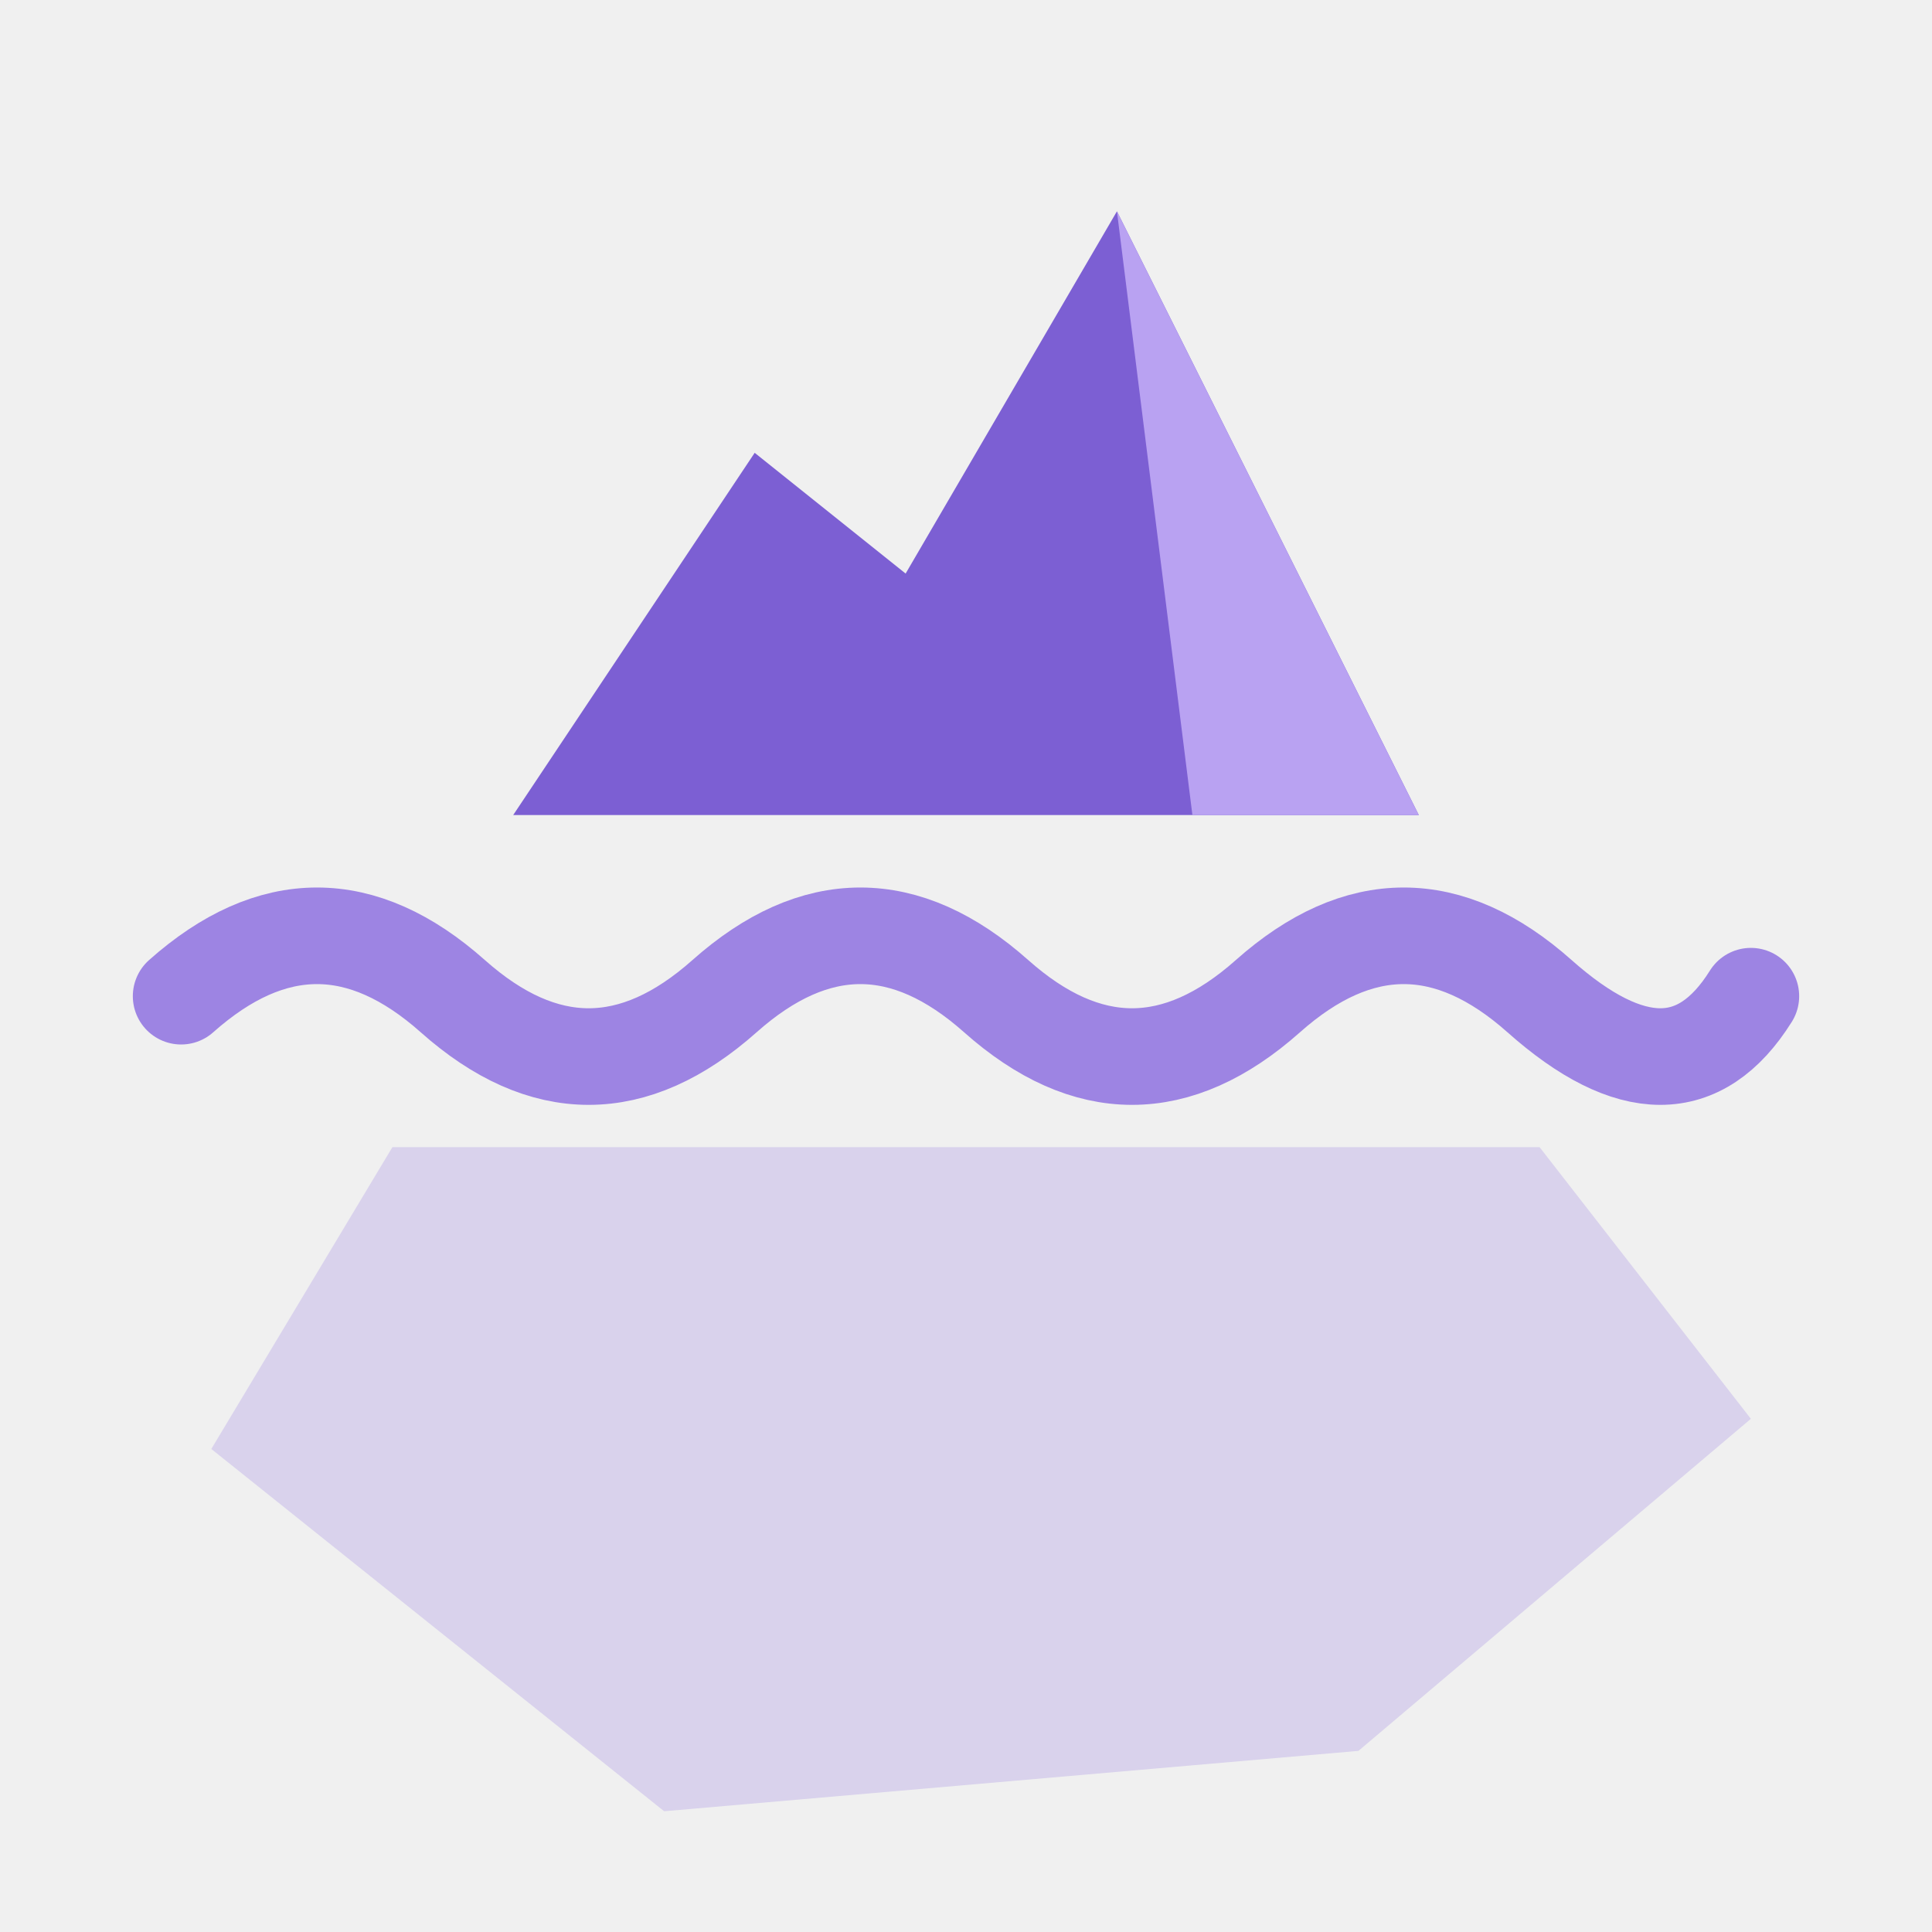
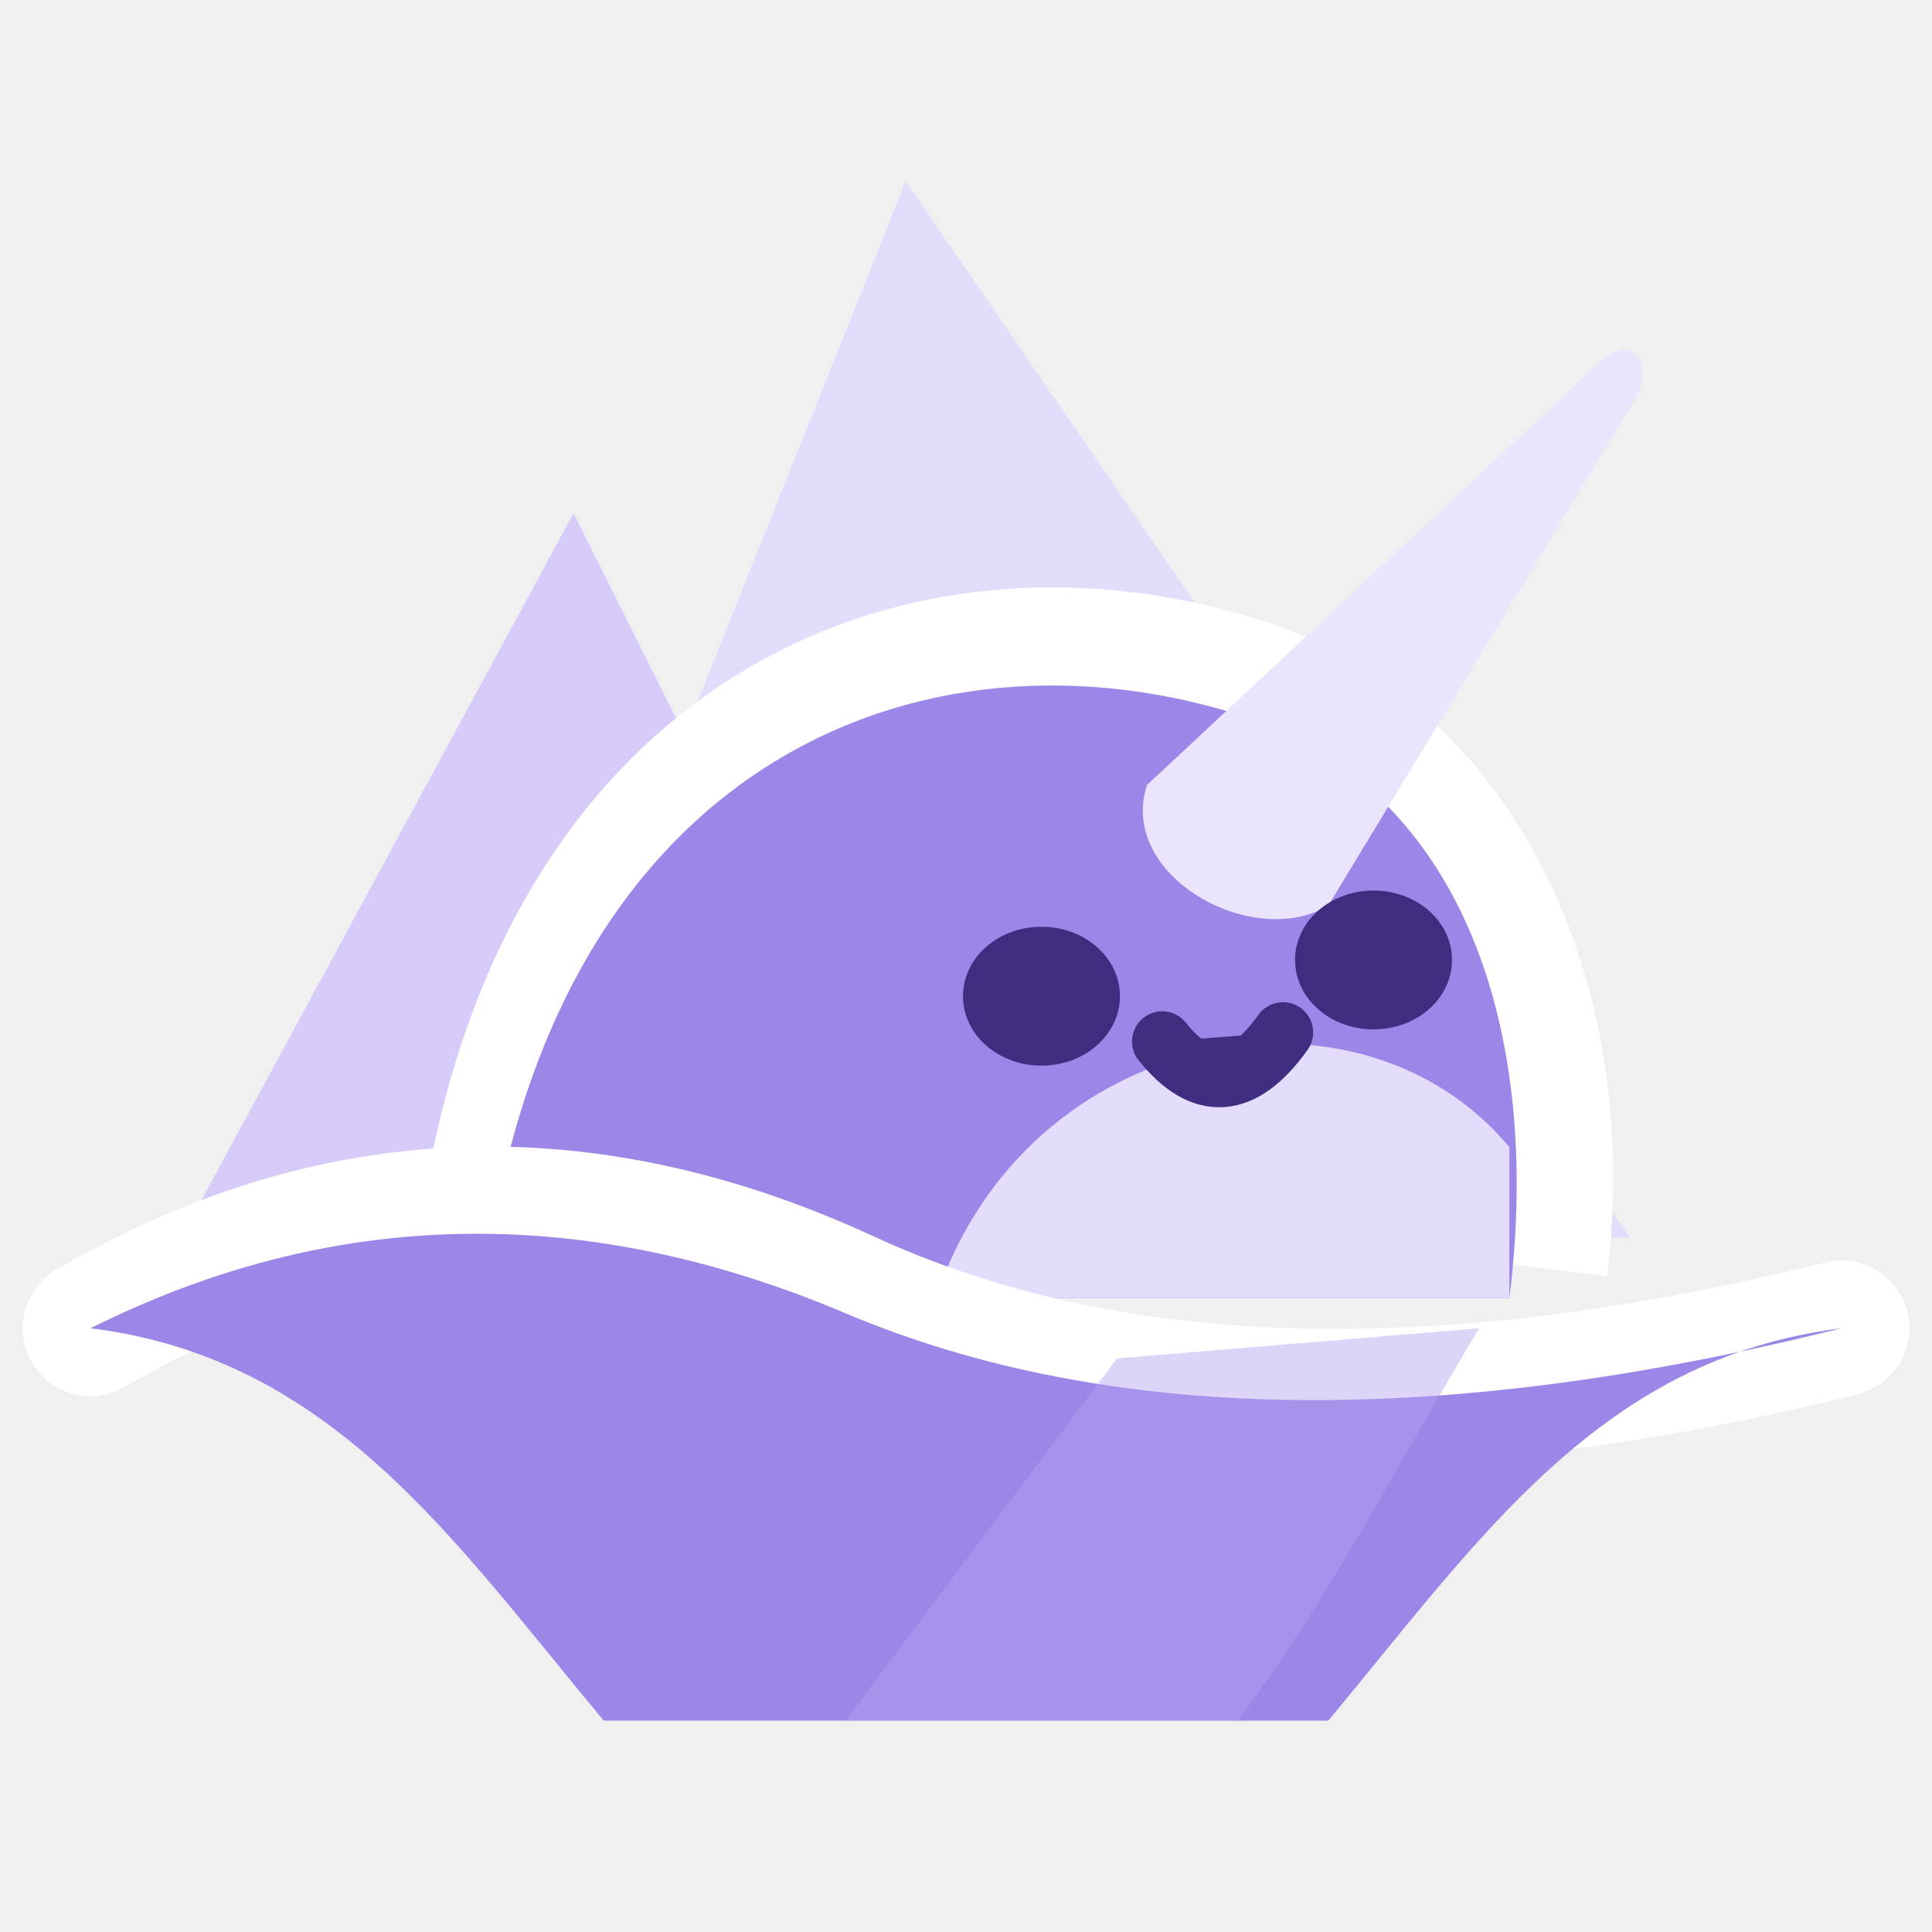
<svg xmlns="http://www.w3.org/2000/svg" viewBox="0 0 64 64">
  <style>
-     .tip { fill: #7c5fd3; }
-     .facet { fill: #b9a2f2; }
-     .wave { fill: none; stroke: #9d84e3; stroke-width: 3.2; stroke-linecap: round; stroke-linejoin: round; }
-     .deep { fill: #9d84e3; opacity: .28; }
+     .peak { fill: #e4dcfb; }
+     .peak2 { fill: #d7cbfa; }
+     .body { fill: #9c86e8; }
+     .belly { fill: #e4dcfb; }
+     .horn { fill: #ebe4fd; }
+     .ink { fill: #3f2e80; stroke: #3f2e80; }
+     .wave { fill: #9c86e8; }
+     .deep { fill: #b4a1f0; }
+     .gap { fill: none; stroke: #ffffff; }
    @media (prefers-color-scheme: dark) {
-       .tip { fill: #cfbff7; }
-       .facet { fill: #efe8fd; }
-       .wave { stroke: #b9a2f2; }
-       .deep { fill: #b9a2f2; opacity: .32; }
+       .peak { fill: #43346e; }
+       .peak2 { fill: #35285a; }
+       .body { fill: #a792ef; }
+       .belly { fill: #e8e0fc; }
+       .horn { fill: #f1ecfe; }
+       .ink { fill: #281b5c; stroke: #281b5c; }
+       .wave { fill: #9c86e8; }
+       .deep { fill: #b8a6f2; }
+       .gap { stroke: #100e14; }
    }
  </style>
-   <path class="tip" d="M17 27 L25 15 L30 19 L37 7 L47 27 Z" />
-   <path class="facet" d="M37 7 L47 27 H39.5 Z" />
-   <path class="wave" d="M6 33 q4.5 -4 9 0 t9 0 t9 0 t9 0 t9 0 t7 0" />
-   <path class="deep" d="M13 38 H51 L58 47 L45 58 L22 60 L7 48 Z" />
+   <polygon class="peak2" points="6,41 19,17 31,41" />
+   <polygon class="peak" points="16,41 30,6 54,41" />
+   <path class="gap" stroke-width="4.5" d="M16,42 C18,24 31,19 42,23 C49,26 52,34 51,42" />
+   <path class="body" d="M16,43 C18,25 31,20 42,24 C49,27 51,35 50,43 Z" />
+   <path class="belly" d="M31,43 C34,34 45,32 50,38 L50,43 Z" />
+   <path class="horn" d="M38,26 L53,12 C54,11 55,12 54,13.5 L44,30 C41.5,31.5 37,29 38,26 Z" />
+   <ellipse class="ink" cx="34.5" cy="33" rx="2.1" ry="1.8" stroke="none" />
+   <ellipse class="ink" cx="45.5" cy="31.8" rx="2.1" ry="1.8" stroke="none" />
+   <path class="ink" fill="none" stroke-width="2" stroke-linecap="round" d="M38.5,34.5 Q40.5,37 42.5,34.2" />
+   <path class="gap" stroke-width="4.5" stroke-linecap="round" d="M3,44 Q15,37 28,43 T61,44" />
+   <path class="wave" d="M3,44 Q15,38 28,43.5 T61,44 C53,45 49,51 44,57 L20,57 C15,51 11,45 3,44 Z" />
+   <path class="deep" opacity=".45" d="M37,45 L49,44 C46,49 44,53 41,57 L28,57 Z" />
</svg>
